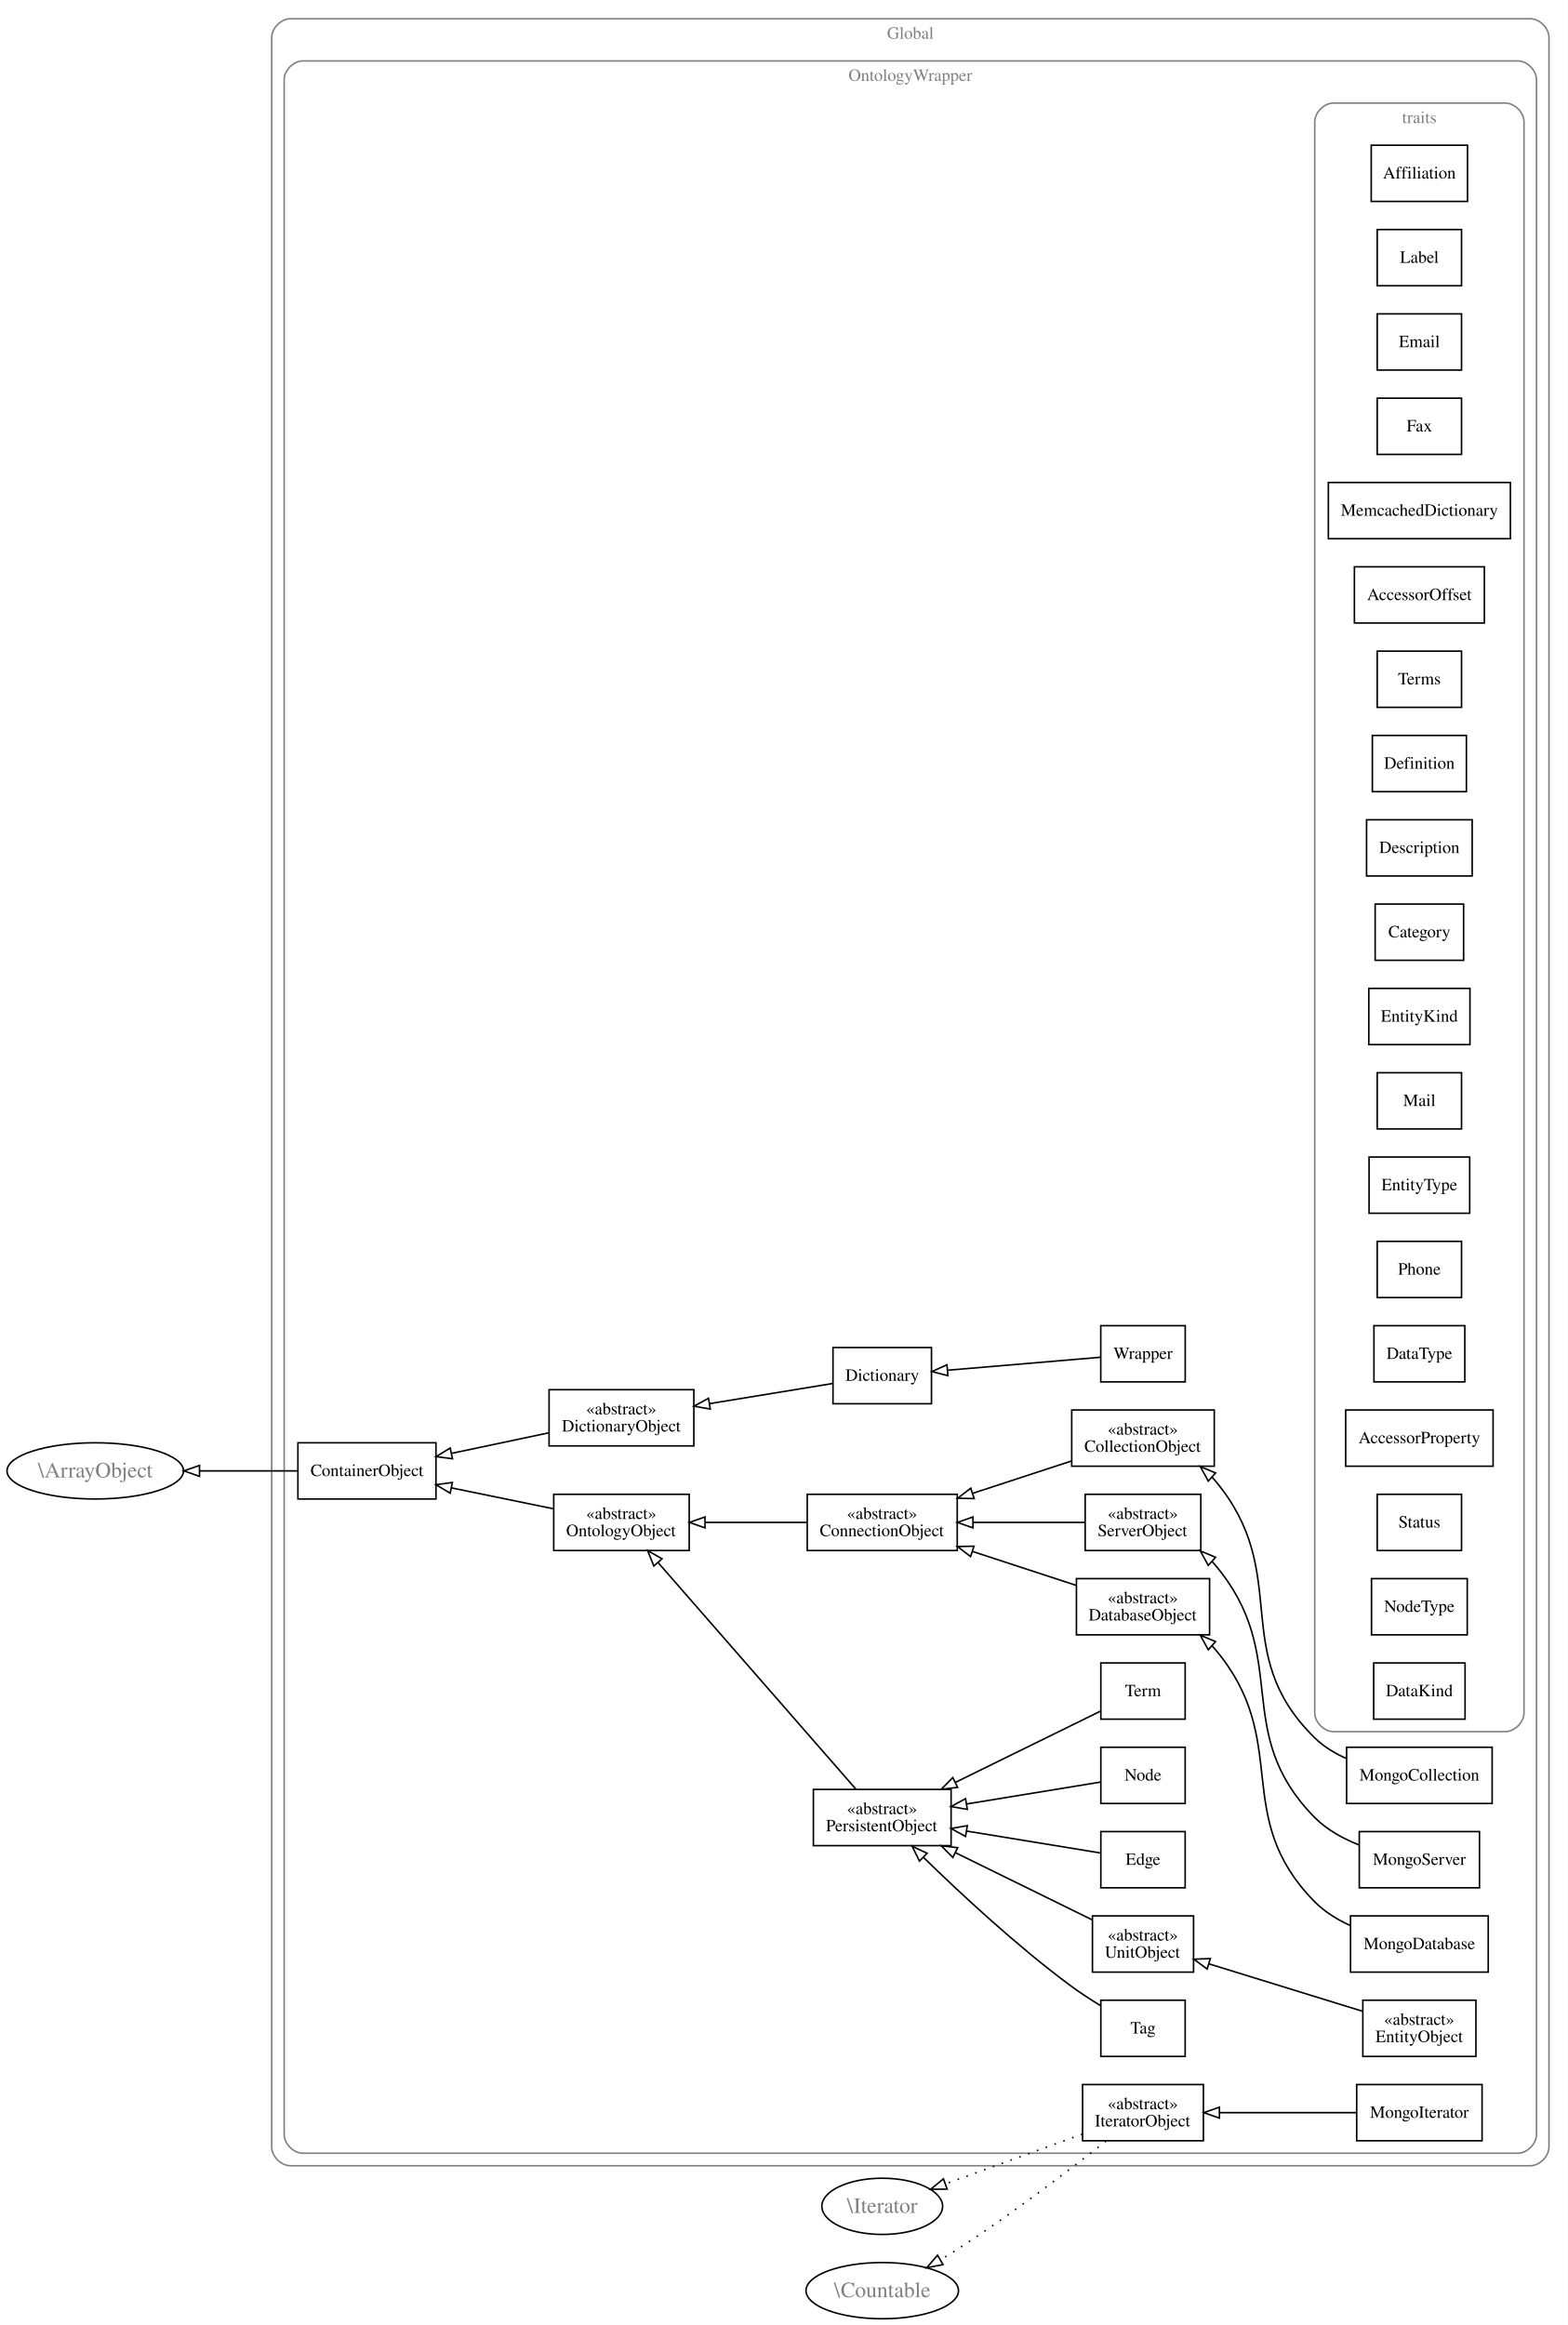
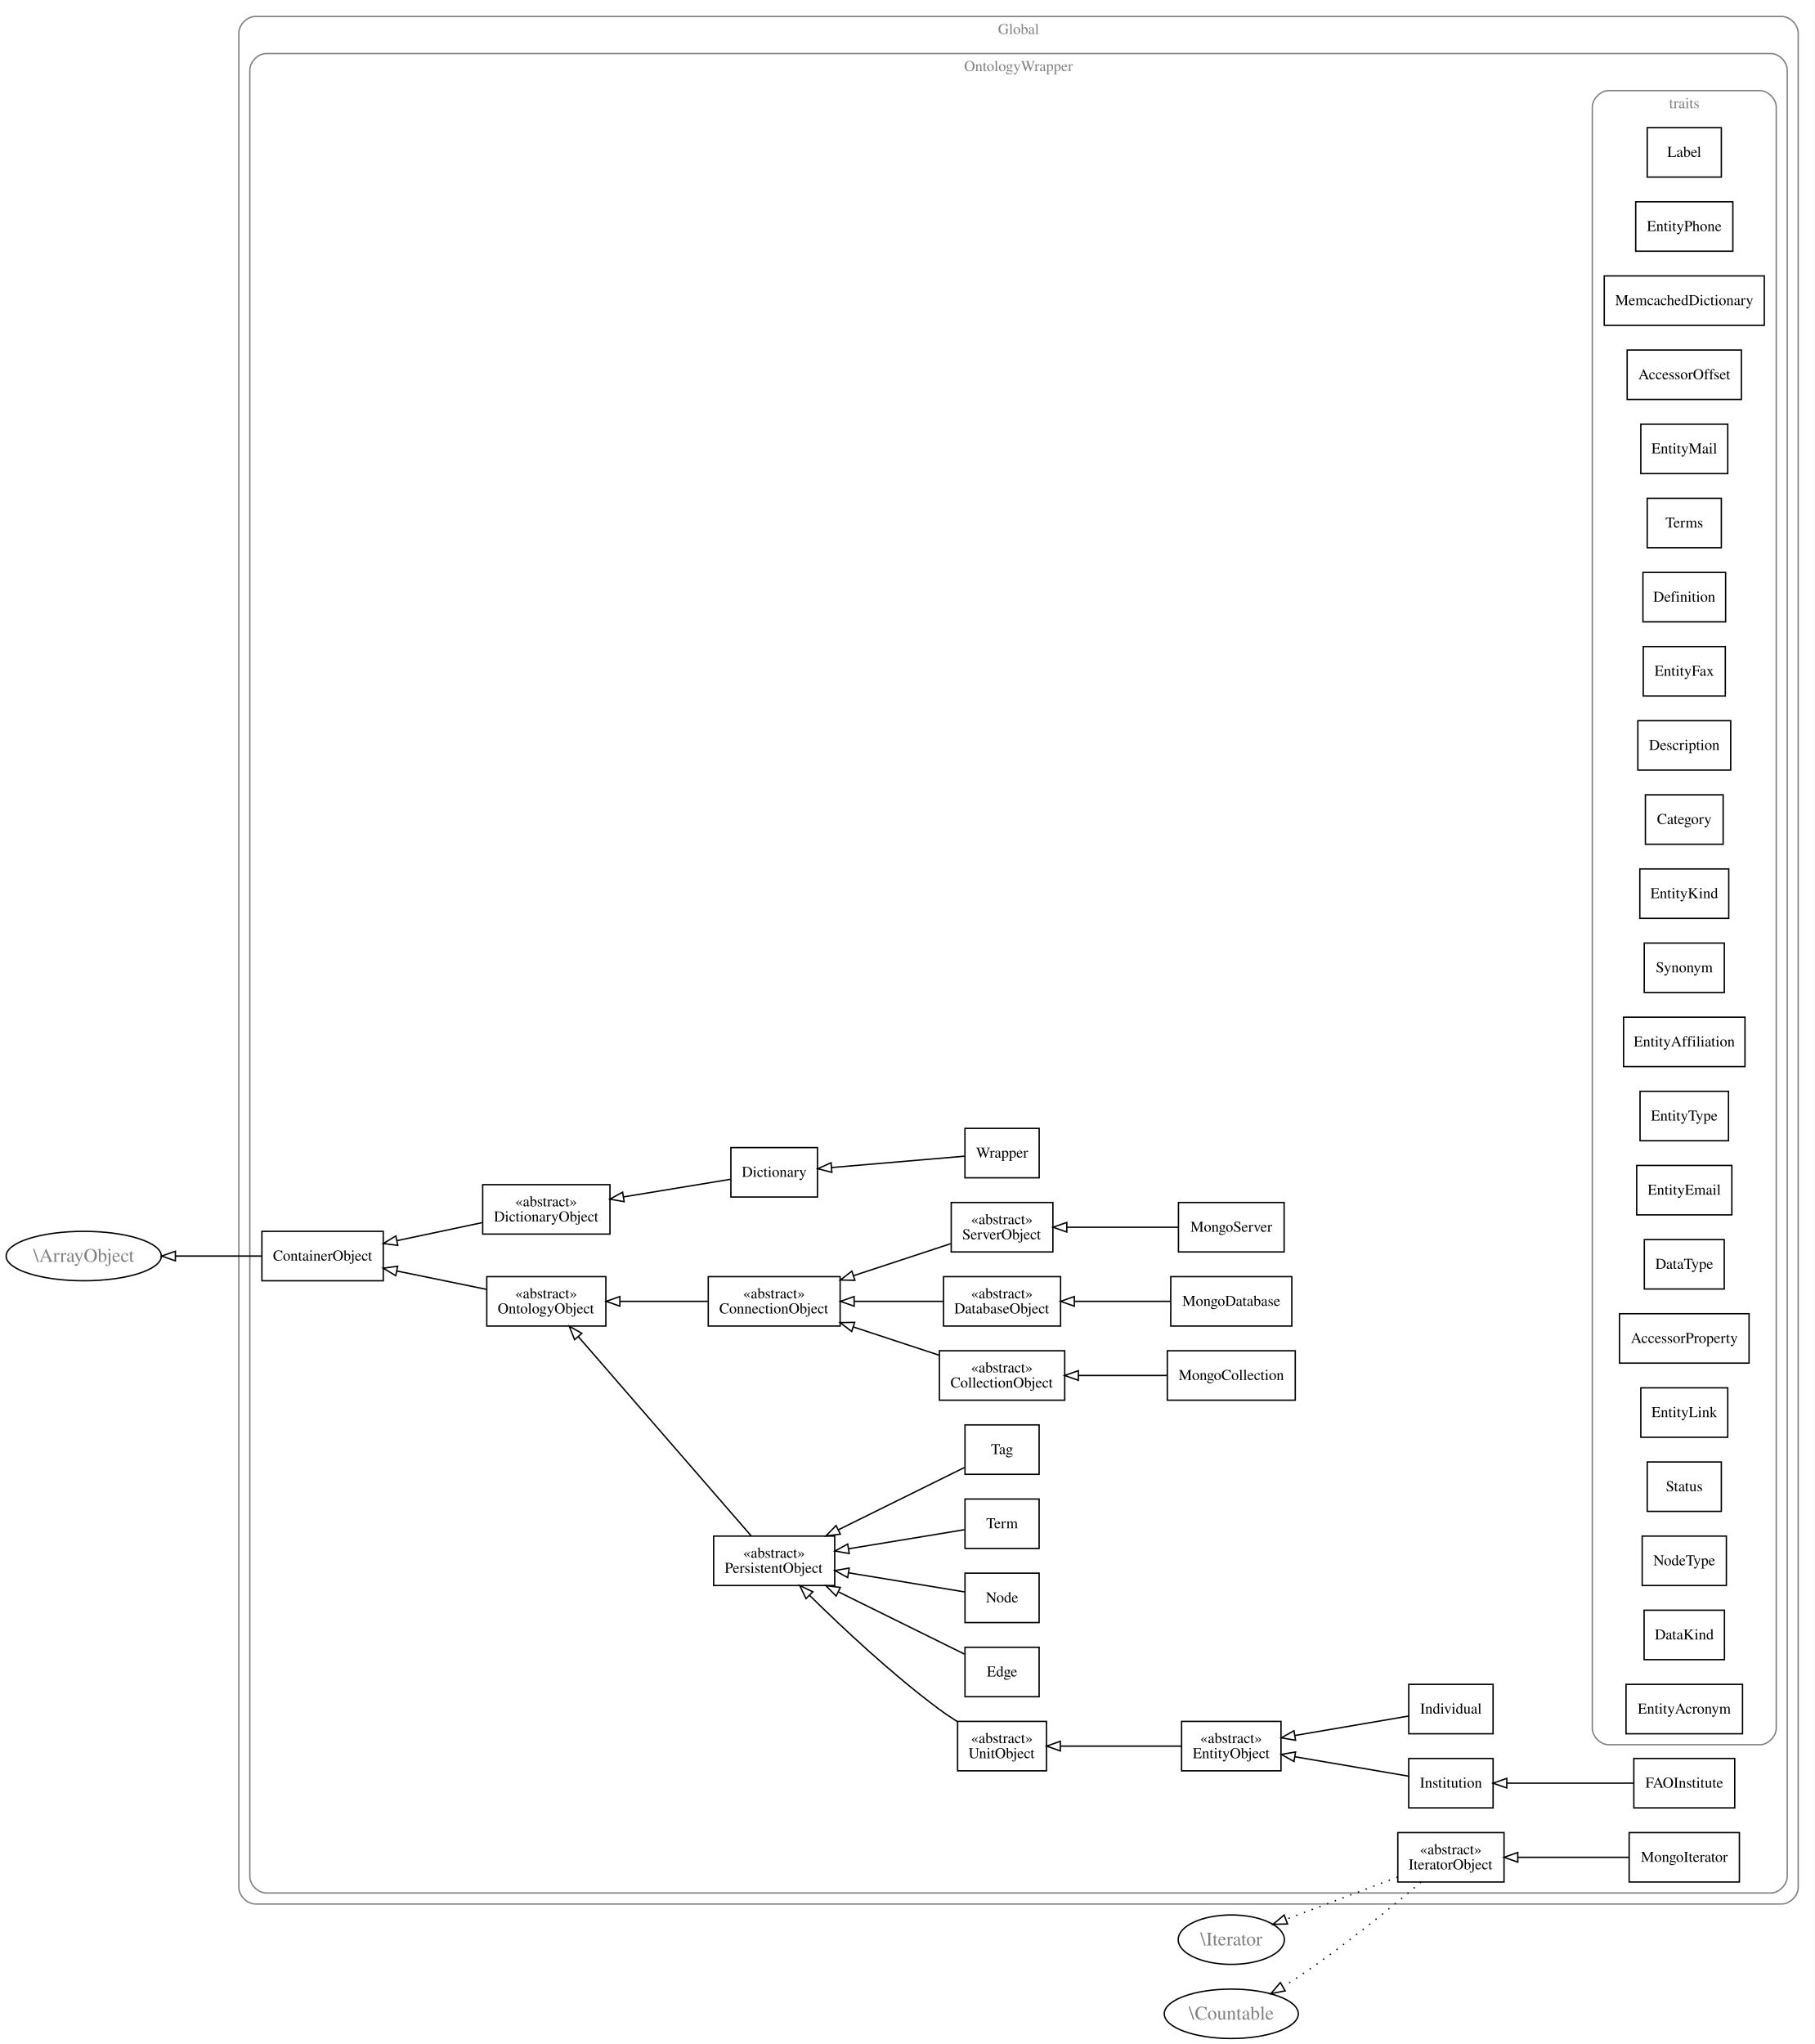
- <svg xmlns="http://www.w3.org/2000/svg" width="1004pt" height="1489pt" viewBox="0.00 0.00 1004.00 1489.00">
+ <svg xmlns="http://www.w3.org/2000/svg" width="1322pt" height="1489pt" viewBox="0.00 0.00 1322.00 1489.00">
  <g id="graph0" class="graph" transform="scale(1 1) rotate(0) translate(4 1485)">
-     <polygon fill="white" stroke="none" points="-4,4 -4,-1485 1000,-1485 1000,4 -4,4" />
+     <polygon fill="white" stroke="none" points="-4,4 -4,-1485 1318,-1485 1318,4 -4,4" />
    <g id="clust1" class="cluster">
-       <path fill="none" stroke="gray" d="M182,-98C182,-98 976,-98 976,-98 982,-98 988,-104 988,-110 988,-110 988,-1461 988,-1461 988,-1467 982,-1473 976,-1473 976,-1473 182,-1473 182,-1473 176,-1473 170,-1467 170,-1461 170,-1461 170,-110 170,-110 170,-104 176,-98 182,-98" />
-       <text text-anchor="middle" x="579" y="-1460.2" font-family="Times,serif" font-size="11.00" fill="gray">Global</text>
+       <path fill="none" stroke="gray" d="M182,-98C182,-98 1294,-98 1294,-98 1300,-98 1306,-104 1306,-110 1306,-110 1306,-1461 1306,-1461 1306,-1467 1300,-1473 1294,-1473 1294,-1473 182,-1473 182,-1473 176,-1473 170,-1467 170,-1461 170,-1461 170,-110 170,-110 170,-104 176,-98 182,-98" />
+       <text text-anchor="middle" x="738" y="-1460.2" font-family="Times,serif" font-size="11.00" fill="gray">Global</text>
    </g>
    <g id="clust2" class="cluster">
-       <path fill="none" stroke="gray" d="M190,-106C190,-106 968,-106 968,-106 974,-106 980,-112 980,-118 980,-118 980,-1434 980,-1434 980,-1440 974,-1446 968,-1446 968,-1446 190,-1446 190,-1446 184,-1446 178,-1440 178,-1434 178,-1434 178,-118 178,-118 178,-112 184,-106 190,-106" />
-       <text text-anchor="middle" x="579" y="-1433.2" font-family="Times,serif" font-size="11.00" fill="gray">OntologyWrapper</text>
+       <path fill="none" stroke="gray" d="M190,-106C190,-106 1286,-106 1286,-106 1292,-106 1298,-112 1298,-118 1298,-118 1298,-1434 1298,-1434 1298,-1440 1292,-1446 1286,-1446 1286,-1446 190,-1446 190,-1446 184,-1446 178,-1440 178,-1434 178,-1434 178,-118 178,-118 178,-112 184,-106 190,-106" />
+       <text text-anchor="middle" x="738" y="-1433.2" font-family="Times,serif" font-size="11.00" fill="gray">OntologyWrapper</text>
    </g>
    <g id="clust3" class="cluster">
-       <path fill="none" stroke="gray" d="M850,-376C850,-376 960,-376 960,-376 966,-376 972,-382 972,-388 972,-388 972,-1407 972,-1407 972,-1413 966,-1419 960,-1419 960,-1419 850,-1419 850,-1419 844,-1419 838,-1413 838,-1407 838,-1407 838,-388 838,-388 838,-382 844,-376 850,-376" />
-       <text text-anchor="middle" x="905" y="-1406.2" font-family="Times,serif" font-size="11.00" fill="gray">traits</text>
+       <path fill="none" stroke="gray" d="M1168,-214C1168,-214 1278,-214 1278,-214 1284,-214 1290,-220 1290,-226 1290,-226 1290,-1407 1290,-1407 1290,-1413 1284,-1419 1278,-1419 1278,-1419 1168,-1419 1168,-1419 1162,-1419 1156,-1413 1156,-1407 1156,-1407 1156,-226 1156,-226 1156,-220 1162,-214 1168,-214" />
+       <text text-anchor="middle" x="1223" y="-1406.2" font-family="Times,serif" font-size="11.00" fill="gray">traits</text>
    </g>
    <g id="node1" class="node">
-       <polygon fill="none" stroke="black" points="935.832,-1392 874.168,-1392 874.168,-1356 935.832,-1356 935.832,-1392" />
-       <text text-anchor="middle" x="905" y="-1370.7" font-family="Times,serif" font-size="11.00">Affiliation</text>
+       <polygon fill="none" stroke="black" points="1250,-1392 1196,-1392 1196,-1356 1250,-1356 1250,-1392" />
+       <text text-anchor="middle" x="1223" y="-1370.7" font-family="Times,serif" font-size="11.00">Label</text>
    </g>
    <g id="node2" class="node">
-       <polygon fill="none" stroke="black" points="932,-1338 878,-1338 878,-1302 932,-1302 932,-1338" />
-       <text text-anchor="middle" x="905" y="-1316.7" font-family="Times,serif" font-size="11.00">Label</text>
+       <polygon fill="none" stroke="black" points="1258.39,-1338 1187.61,-1338 1187.61,-1302 1258.39,-1302 1258.39,-1338" />
+       <text text-anchor="middle" x="1223" y="-1316.7" font-family="Times,serif" font-size="11.00">EntityPhone</text>
    </g>
    <g id="node3" class="node">
-       <polygon fill="none" stroke="black" points="932,-1284 878,-1284 878,-1248 932,-1248 932,-1284" />
-       <text text-anchor="middle" x="905" y="-1262.7" font-family="Times,serif" font-size="11.00">Email</text>
+       <polygon fill="none" stroke="black" points="1281.29,-1284 1164.71,-1284 1164.71,-1248 1281.29,-1248 1281.29,-1284" />
+       <text text-anchor="middle" x="1223" y="-1262.7" font-family="Times,serif" font-size="11.00">MemcachedDictionary</text>
    </g>
    <g id="node4" class="node">
-       <polygon fill="none" stroke="black" points="932,-1230 878,-1230 878,-1194 932,-1194 932,-1230" />
-       <text text-anchor="middle" x="905" y="-1208.7" font-family="Times,serif" font-size="11.00">Fax</text>
+       <polygon fill="none" stroke="black" points="1264.61,-1230 1181.39,-1230 1181.39,-1194 1264.61,-1194 1264.61,-1230" />
+       <text text-anchor="middle" x="1223" y="-1208.7" font-family="Times,serif" font-size="11.00">AccessorOffset</text>
    </g>
    <g id="node5" class="node">
-       <polygon fill="none" stroke="black" points="963.289,-1176 846.711,-1176 846.711,-1140 963.289,-1140 963.289,-1176" />
-       <text text-anchor="middle" x="905" y="-1154.7" font-family="Times,serif" font-size="11.00">MemcachedDictionary</text>
+       <polygon fill="none" stroke="black" points="1254.66,-1176 1191.34,-1176 1191.34,-1140 1254.66,-1140 1254.66,-1176" />
+       <text text-anchor="middle" x="1223" y="-1154.7" font-family="Times,serif" font-size="11.00">EntityMail</text>
    </g>
    <g id="node6" class="node">
-       <polygon fill="none" stroke="black" points="946.612,-1122 863.388,-1122 863.388,-1086 946.612,-1086 946.612,-1122" />
-       <text text-anchor="middle" x="905" y="-1100.7" font-family="Times,serif" font-size="11.00">AccessorOffset</text>
+       <polygon fill="none" stroke="black" points="1250,-1122 1196,-1122 1196,-1086 1250,-1086 1250,-1122" />
+       <text text-anchor="middle" x="1223" y="-1100.7" font-family="Times,serif" font-size="11.00">Terms</text>
    </g>
    <g id="node7" class="node">
-       <polygon fill="none" stroke="black" points="932,-1068 878,-1068 878,-1032 932,-1032 932,-1068" />
-       <text text-anchor="middle" x="905" y="-1046.7" font-family="Times,serif" font-size="11.00">Terms</text>
+       <polygon fill="none" stroke="black" points="1253.11,-1068 1192.89,-1068 1192.89,-1032 1253.11,-1032 1253.11,-1068" />
+       <text text-anchor="middle" x="1223" y="-1046.7" font-family="Times,serif" font-size="11.00">Definition</text>
    </g>
    <g id="node8" class="node">
-       <polygon fill="none" stroke="black" points="935.114,-1014 874.886,-1014 874.886,-978 935.114,-978 935.114,-1014" />
-       <text text-anchor="middle" x="905" y="-992.7" font-family="Times,serif" font-size="11.00">Definition</text>
+       <polygon fill="none" stroke="black" points="1252.89,-1014 1193.11,-1014 1193.11,-978 1252.89,-978 1252.89,-1014" />
+       <text text-anchor="middle" x="1223" y="-992.7" font-family="Times,serif" font-size="11.00">EntityFax</text>
    </g>
    <g id="node9" class="node">
-       <polygon fill="none" stroke="black" points="938.822,-960 871.178,-960 871.178,-924 938.822,-924 938.822,-960" />
-       <text text-anchor="middle" x="905" y="-938.7" font-family="Times,serif" font-size="11.00">Description</text>
+       <polygon fill="none" stroke="black" points="1256.82,-960 1189.18,-960 1189.18,-924 1256.82,-924 1256.82,-960" />
+       <text text-anchor="middle" x="1223" y="-938.7" font-family="Times,serif" font-size="11.00">Description</text>
    </g>
    <g id="node10" class="node">
-       <polygon fill="none" stroke="black" points="933.322,-906 876.678,-906 876.678,-870 933.322,-870 933.322,-906" />
-       <text text-anchor="middle" x="905" y="-884.7" font-family="Times,serif" font-size="11.00">Category</text>
+       <polygon fill="none" stroke="black" points="1251.32,-906 1194.68,-906 1194.68,-870 1251.32,-870 1251.32,-906" />
+       <text text-anchor="middle" x="1223" y="-884.7" font-family="Times,serif" font-size="11.00">Category</text>
    </g>
    <g id="node11" class="node">
-       <polygon fill="none" stroke="black" points="937.388,-852 872.612,-852 872.612,-816 937.388,-816 937.388,-852" />
-       <text text-anchor="middle" x="905" y="-830.7" font-family="Times,serif" font-size="11.00">EntityKind</text>
+       <polygon fill="none" stroke="black" points="1255.39,-852 1190.61,-852 1190.61,-816 1255.39,-816 1255.39,-852" />
+       <text text-anchor="middle" x="1223" y="-830.7" font-family="Times,serif" font-size="11.00">EntityKind</text>
    </g>
    <g id="node12" class="node">
-       <polygon fill="none" stroke="black" points="932,-798 878,-798 878,-762 932,-762 932,-798" />
-       <text text-anchor="middle" x="905" y="-776.7" font-family="Times,serif" font-size="11.00">Mail</text>
+       <polygon fill="none" stroke="black" points="1252.17,-798 1193.83,-798 1193.83,-762 1252.17,-762 1252.17,-798" />
+       <text text-anchor="middle" x="1223" y="-776.7" font-family="Times,serif" font-size="11.00">Synonym</text>
    </g>
    <g id="node13" class="node">
-       <polygon fill="none" stroke="black" points="937.222,-744 872.778,-744 872.778,-708 937.222,-708 937.222,-744" />
-       <text text-anchor="middle" x="905" y="-722.7" font-family="Times,serif" font-size="11.00">EntityType</text>
+       <polygon fill="none" stroke="black" points="1267.22,-744 1178.78,-744 1178.78,-708 1267.22,-708 1267.22,-744" />
+       <text text-anchor="middle" x="1223" y="-722.7" font-family="Times,serif" font-size="11.00">EntityAffiliation</text>
    </g>
    <g id="node14" class="node">
-       <polygon fill="none" stroke="black" points="932,-690 878,-690 878,-654 932,-654 932,-690" />
-       <text text-anchor="middle" x="905" y="-668.7" font-family="Times,serif" font-size="11.00">Phone</text>
+       <polygon fill="none" stroke="black" points="1255.22,-690 1190.78,-690 1190.78,-654 1255.22,-654 1255.22,-690" />
+       <text text-anchor="middle" x="1223" y="-668.7" font-family="Times,serif" font-size="11.00">EntityType</text>
    </g>
    <g id="node15" class="node">
-       <polygon fill="none" stroke="black" points="934.1,-636 875.9,-636 875.9,-600 934.1,-600 934.1,-636" />
-       <text text-anchor="middle" x="905" y="-614.7" font-family="Times,serif" font-size="11.00">DataType</text>
+       <polygon fill="none" stroke="black" points="1257.66,-636 1188.34,-636 1188.34,-600 1257.66,-600 1257.66,-636" />
+       <text text-anchor="middle" x="1223" y="-614.7" font-family="Times,serif" font-size="11.00">EntityEmail</text>
    </g>
    <g id="node16" class="node">
-       <polygon fill="none" stroke="black" points="952.198,-582 857.802,-582 857.802,-546 952.198,-546 952.198,-582" />
-       <text text-anchor="middle" x="905" y="-560.7" font-family="Times,serif" font-size="11.00">AccessorProperty</text>
+       <polygon fill="none" stroke="black" points="1252.1,-582 1193.9,-582 1193.9,-546 1252.1,-546 1252.1,-582" />
+       <text text-anchor="middle" x="1223" y="-560.7" font-family="Times,serif" font-size="11.00">DataType</text>
    </g>
    <g id="node17" class="node">
-       <polygon fill="none" stroke="black" points="932,-528 878,-528 878,-492 932,-492 932,-528" />
-       <text text-anchor="middle" x="905" y="-506.7" font-family="Times,serif" font-size="11.00">Status</text>
+       <polygon fill="none" stroke="black" points="1270.2,-528 1175.8,-528 1175.8,-492 1270.2,-492 1270.2,-528" />
+       <text text-anchor="middle" x="1223" y="-506.7" font-family="Times,serif" font-size="11.00">AccessorProperty</text>
    </g>
    <g id="node18" class="node">
-       <polygon fill="none" stroke="black" points="935.661,-474 874.339,-474 874.339,-438 935.661,-438 935.661,-474" />
-       <text text-anchor="middle" x="905" y="-452.7" font-family="Times,serif" font-size="11.00">NodeType</text>
+       <polygon fill="none" stroke="black" points="1254.66,-474 1191.34,-474 1191.34,-438 1254.66,-438 1254.66,-474" />
+       <text text-anchor="middle" x="1223" y="-452.7" font-family="Times,serif" font-size="11.00">EntityLink</text>
    </g>
    <g id="node19" class="node">
-       <polygon fill="none" stroke="black" points="934.265,-420 875.735,-420 875.735,-384 934.265,-384 934.265,-420" />
-       <text text-anchor="middle" x="905" y="-398.7" font-family="Times,serif" font-size="11.00">DataKind</text>
+       <polygon fill="none" stroke="black" points="1250,-420 1196,-420 1196,-384 1250,-384 1250,-420" />
+       <text text-anchor="middle" x="1223" y="-398.7" font-family="Times,serif" font-size="11.00">Status</text>
    </g>
    <g id="node20" class="node">
-       <polygon fill="none" stroke="black" points="766.688,-150 689.312,-150 689.312,-114 766.688,-114 766.688,-150" />
-       <text text-anchor="start" x="705.398" y="-134.2" font-family="Times,serif" font-size="11.00">«abstract»</text>
-       <text text-anchor="start" x="697.156" y="-123.2" font-family="Times,serif" font-size="11.00">IteratorObject</text>
+       <polygon fill="none" stroke="black" points="1253.66,-366 1192.34,-366 1192.34,-330 1253.66,-330 1253.66,-366" />
+       <text text-anchor="middle" x="1223" y="-344.7" font-family="Times,serif" font-size="11.00">NodeType</text>
+     </g>
+     <g id="node21" class="node">
+       <polygon fill="none" stroke="black" points="1252.27,-312 1193.73,-312 1193.73,-276 1252.27,-276 1252.27,-312" />
+       <text text-anchor="middle" x="1223" y="-290.7" font-family="Times,serif" font-size="11.00">DataKind</text>
+     </g>
+     <g id="node22" class="node">
+       <polygon fill="none" stroke="black" points="1265.43,-258 1180.57,-258 1180.57,-222 1265.43,-222 1265.43,-258" />
+       <text text-anchor="middle" x="1223" y="-236.7" font-family="Times,serif" font-size="11.00">EntityAcronym</text>
+     </g>
+     <g id="node23" class="node">
+       <polygon fill="none" stroke="black" points="1091.69,-150 1014.31,-150 1014.31,-114 1091.69,-114 1091.69,-150" />
+       <text text-anchor="start" x="1030.4" y="-134.2" font-family="Times,serif" font-size="11.00">«abstract»</text>
+       <text text-anchor="start" x="1022.16" y="-123.2" font-family="Times,serif" font-size="11.00">IteratorObject</text>
+     </g>
+     <g id="node47" class="node">
+       <ellipse fill="none" stroke="black" cx="893" cy="-72" rx="38.669" ry="18" />
+       <text text-anchor="middle" x="893" y="-67.8" font-family="Times,serif" font-size="14.00" fill="gray">\Iterator</text>
+     </g>
+     <g id="edge1" class="edge">
+       <path fill="none" stroke="black" stroke-dasharray="1,5" d="M1014.16,-117.629C989.573,-108.294 957.616,-96.158 932.838,-86.749" />
+       <polygon fill="none" stroke="black" points="933.976,-83.437 923.385,-83.159 931.491,-89.981 933.976,-83.437" />
+     </g>
+     <g id="node48" class="node">
+       <ellipse fill="none" stroke="black" cx="893" cy="-18" rx="48.827" ry="18" />
+       <text text-anchor="middle" x="893" y="-13.8" font-family="Times,serif" font-size="14.00" fill="gray">\Countable</text>
+     </g>
+     <g id="edge2" class="edge">
+       <path fill="none" stroke="black" stroke-dasharray="1,5" d="M1031.25,-113.97C1009.67,-95.616 974.556,-66.835 942,-45 938.427,-42.603 934.626,-40.215 930.79,-37.906" />
+       <polygon fill="none" stroke="black" points="932.261,-34.712 921.86,-32.697 928.733,-40.759 932.261,-34.712" />
+     </g>
+     <g id="node24" class="node">
+       <polygon fill="none" stroke="black" points="768.632,-555 683.368,-555 683.368,-519 768.632,-519 768.632,-555" />
+       <text text-anchor="start" x="703.398" y="-539.2" font-family="Times,serif" font-size="11.00">«abstract»</text>
+       <text text-anchor="start" x="691.185" y="-528.2" font-family="Times,serif" font-size="11.00">DatabaseObject</text>
+     </g>
+     <g id="node33" class="node">
+       <polygon fill="none" stroke="black" points="608.035,-555 511.965,-555 511.965,-519 608.035,-519 608.035,-555" />
+       <text text-anchor="start" x="537.398" y="-539.2" font-family="Times,serif" font-size="11.00">«abstract»</text>
+       <text text-anchor="start" x="519.983" y="-528.2" font-family="Times,serif" font-size="11.00">ConnectionObject</text>
+     </g>
+     <g id="edge3" class="edge">
+       <path fill="none" stroke="black" d="M683.192,-537C663.537,-537 639.789,-537 618.476,-537" />
+       <polygon fill="none" stroke="black" points="618.237,-533.5 608.237,-537 618.237,-540.5 618.237,-533.5" />
+     </g>
+     <g id="node25" class="node">
+       <polygon fill="none" stroke="black" points="931.491,-609 854.509,-609 854.509,-573 931.491,-573 931.491,-609" />
+       <text text-anchor="middle" x="893" y="-587.7" font-family="Times,serif" font-size="11.00">MongoServer</text>
    </g>
    <g id="node41" class="node">
-       <ellipse fill="none" stroke="black" cx="561" cy="-72" rx="38.669" ry="18" />
-       <text text-anchor="middle" x="561" y="-67.8" font-family="Times,serif" font-size="14.00" fill="gray">\Iterator</text>
-     </g>
-     <g id="edge1" class="edge">
-       <path fill="none" stroke="black" stroke-dasharray="1,5" d="M689.146,-118.235C662.992,-108.724 628.273,-96.099 601.724,-86.445" />
-       <polygon fill="none" stroke="black" points="602.577,-83.031 591.983,-82.903 600.185,-89.61 602.577,-83.031" />
+       <polygon fill="none" stroke="black" points="763.029,-609 688.971,-609 688.971,-573 763.029,-573 763.029,-609" />
+       <text text-anchor="start" x="703.398" y="-593.2" font-family="Times,serif" font-size="11.00">«abstract»</text>
+       <text text-anchor="start" x="696.985" y="-582.2" font-family="Times,serif" font-size="11.00">ServerObject</text>
+     </g>
+     <g id="edge4" class="edge">
+       <path fill="none" stroke="black" d="M854.559,-591C830.491,-591 799.044,-591 773.395,-591" />
+       <polygon fill="none" stroke="black" points="773.159,-587.5 763.159,-591 773.159,-594.5 773.159,-587.5" />
+     </g>
+     <g id="node26" class="node">
+       <polygon fill="none" stroke="black" points="929.209,-231 856.791,-231 856.791,-195 929.209,-195 929.209,-231" />
+       <text text-anchor="start" x="870.398" y="-215.2" font-family="Times,serif" font-size="11.00">«abstract»</text>
+       <text text-anchor="start" x="864.896" y="-204.2" font-family="Times,serif" font-size="11.00">EntityObject</text>
+     </g>
+     <g id="node40" class="node">
+       <polygon fill="none" stroke="black" points="758.377,-231 693.623,-231 693.623,-195 758.377,-195 758.377,-231" />
+       <text text-anchor="start" x="703.398" y="-215.2" font-family="Times,serif" font-size="11.00">«abstract»</text>
+       <text text-anchor="start" x="701.562" y="-204.2" font-family="Times,serif" font-size="11.00">UnitObject</text>
+     </g>
+     <g id="edge5" class="edge">
+       <path fill="none" stroke="black" d="M856.603,-213C830.856,-213 795.903,-213 768.784,-213" />
+       <polygon fill="none" stroke="black" points="768.439,-209.5 758.439,-213 768.439,-216.5 768.439,-209.5" />
+     </g>
+     <g id="node27" class="node">
+       <polygon fill="none" stroke="black" points="753.038,-663 698.962,-663 698.962,-627 753.038,-627 753.038,-663" />
+       <text text-anchor="middle" x="726" y="-641.7" font-family="Times,serif" font-size="11.00">Wrapper</text>
+     </g>
+     <g id="node29" class="node">
+       <polygon fill="none" stroke="black" points="591.54,-649 528.46,-649 528.46,-613 591.54,-613 591.54,-649" />
+       <text text-anchor="middle" x="560" y="-627.7" font-family="Times,serif" font-size="11.00">Dictionary</text>
+     </g>
+     <g id="edge6" class="edge">
+       <path fill="none" stroke="black" d="M698.651,-642.751C672.57,-640.524 632.269,-637.084 602.002,-634.5" />
+       <polygon fill="none" stroke="black" points="602.015,-630.989 591.754,-633.625 601.42,-637.963 602.015,-630.989" />
+     </g>
+     <g id="node28" class="node">
+       <polygon fill="none" stroke="black" points="753,-447 699,-447 699,-411 753,-411 753,-447" />
+       <text text-anchor="middle" x="726" y="-425.7" font-family="Times,serif" font-size="11.00">Tag</text>
+     </g>
+     <g id="node35" class="node">
+       <polygon fill="none" stroke="black" points="604.096,-366 515.904,-366 515.904,-330 604.096,-330 604.096,-366" />
+       <text text-anchor="start" x="537.398" y="-350.2" font-family="Times,serif" font-size="11.00">«abstract»</text>
+       <text text-anchor="start" x="523.952" y="-339.2" font-family="Times,serif" font-size="11.00">PersistentObject</text>
+     </g>
+     <g id="edge7" class="edge">
+       <path fill="none" stroke="black" d="M698.651,-415.986C673.976,-403.799 636.574,-385.326 606.981,-370.71" />
+       <polygon fill="none" stroke="black" points="608.19,-367.404 597.674,-366.113 605.09,-373.68 608.19,-367.404" />
+     </g>
+     <g id="node38" class="node">
+       <polygon fill="none" stroke="black" points="440.362,-622 347.638,-622 347.638,-586 440.362,-586 440.362,-622" />
+       <text text-anchor="start" x="371.398" y="-606.2" font-family="Times,serif" font-size="11.00">«abstract»</text>
+       <text text-anchor="start" x="355.82" y="-595.2" font-family="Times,serif" font-size="11.00">DictionaryObject</text>
+     </g>
+     <g id="edge8" class="edge">
+       <path fill="none" stroke="black" d="M528.153,-625.922C506.282,-622.321 476.328,-617.389 450.368,-613.116" />
+       <polygon fill="none" stroke="black" points="450.706,-609.624 440.27,-611.453 449.569,-616.531 450.706,-609.624" />
+     </g>
+     <g id="node30" class="node">
+       <polygon fill="none" stroke="black" points="753,-393 699,-393 699,-357 753,-357 753,-393" />
+       <text text-anchor="middle" x="726" y="-371.7" font-family="Times,serif" font-size="11.00">Term</text>
+     </g>
+     <g id="edge9" class="edge">
+       <path fill="none" stroke="black" d="M698.651,-370.662C675.99,-366.931 642.594,-361.433 614.372,-356.787" />
+       <polygon fill="none" stroke="black" points="614.674,-353.29 604.238,-355.118 613.537,-360.197 614.674,-353.29" />
+     </g>
+     <g id="node31" class="node">
+       <polygon fill="none" stroke="black" points="275.198,-588 186.802,-588 186.802,-552 275.198,-552 275.198,-588" />
+       <text text-anchor="middle" x="231" y="-566.7" font-family="Times,serif" font-size="11.00">ContainerObject</text>
+     </g>
+     <g id="node49" class="node">
+       <ellipse fill="none" stroke="black" cx="57" cy="-570" rx="56.52" ry="18" />
+       <text text-anchor="middle" x="57" y="-565.8" font-family="Times,serif" font-size="14.00" fill="gray">\ArrayObject</text>
+     </g>
+     <g id="edge10" class="edge">
+       <path fill="none" stroke="black" d="M186.597,-570C167.611,-570 144.919,-570 123.919,-570" />
+       <polygon fill="none" stroke="black" points="123.769,-566.5 113.769,-570 123.769,-573.5 123.769,-566.5" />
+     </g>
+     <g id="node32" class="node">
+       <polygon fill="none" stroke="black" points="937.091,-555 848.909,-555 848.909,-519 937.091,-519 937.091,-555" />
+       <text text-anchor="middle" x="893" y="-533.7" font-family="Times,serif" font-size="11.00">MongoDatabase</text>
+     </g>
+     <g id="edge11" class="edge">
+       <path fill="none" stroke="black" d="M848.648,-537C827.203,-537 801.163,-537 778.687,-537" />
+       <polygon fill="none" stroke="black" points="778.64,-533.5 768.64,-537 778.64,-540.5 778.64,-533.5" />
+     </g>
+     <g id="node45" class="node">
+       <polygon fill="none" stroke="black" points="437.377,-555 350.623,-555 350.623,-519 437.377,-519 437.377,-555" />
+       <text text-anchor="start" x="371.398" y="-539.2" font-family="Times,serif" font-size="11.00">«abstract»</text>
+       <text text-anchor="start" x="358.562" y="-528.2" font-family="Times,serif" font-size="11.00">OntologyObject</text>
+     </g>
+     <g id="edge12" class="edge">
+       <path fill="none" stroke="black" d="M511.564,-537C491.575,-537 468.232,-537 447.707,-537" />
+       <polygon fill="none" stroke="black" points="447.576,-533.5 437.576,-537 447.576,-540.5 447.576,-533.5" />
+     </g>
+     <g id="node34" class="node">
+       <polygon fill="none" stroke="black" points="1083.71,-258 1022.29,-258 1022.29,-222 1083.71,-222 1083.71,-258" />
+       <text text-anchor="middle" x="1053" y="-236.7" font-family="Times,serif" font-size="11.00">Individual</text>
+     </g>
+     <g id="edge13" class="edge">
+       <path fill="none" stroke="black" d="M1022.28,-234.922C998.898,-230.926 965.924,-225.291 939.262,-220.735" />
+       <polygon fill="none" stroke="black" points="939.833,-217.282 929.386,-219.047 938.654,-224.181 939.833,-217.282" />
+     </g>
+     <g id="edge14" class="edge">
+       <path fill="none" stroke="black" d="M543.275,-366.122C514.01,-399.849 451.104,-472.343 417.403,-511.182" />
+       <polygon fill="none" stroke="black" points="414.588,-509.086 410.677,-518.933 419.875,-513.674 414.588,-509.086" />
+     </g>
+     <g id="node36" class="node">
+       <polygon fill="none" stroke="black" points="1263.15,-150 1182.85,-150 1182.85,-114 1263.15,-114 1263.15,-150" />
+       <text text-anchor="middle" x="1223" y="-128.7" font-family="Times,serif" font-size="11.00">MongoIterator</text>
+     </g>
+     <g id="edge15" class="edge">
+       <path fill="none" stroke="black" d="M1182.61,-132C1158.49,-132 1127.45,-132 1101.91,-132" />
+       <polygon fill="none" stroke="black" points="1101.7,-128.5 1091.7,-132 1101.7,-135.5 1101.7,-128.5" />
+     </g>
+     <g id="node37" class="node">
+       <polygon fill="none" stroke="black" points="1083.73,-204 1022.27,-204 1022.27,-168 1083.73,-168 1083.73,-204" />
+       <text text-anchor="middle" x="1053" y="-182.7" font-family="Times,serif" font-size="11.00">Institution</text>
+     </g>
+     <g id="edge16" class="edge">
+       <path fill="none" stroke="black" d="M1022.28,-191.078C998.898,-195.074 965.924,-200.709 939.262,-205.265" />
+       <polygon fill="none" stroke="black" points="938.654,-201.819 929.386,-206.953 939.833,-208.718 938.654,-201.819" />
+     </g>
+     <g id="edge17" class="edge">
+       <path fill="none" stroke="black" d="M347.724,-594.439C328.31,-590.339 305.492,-585.52 285.271,-581.25" />
+       <polygon fill="none" stroke="black" points="285.781,-577.78 275.274,-579.139 284.335,-584.629 285.781,-577.78" />
+     </g>
+     <g id="node39" class="node">
+       <polygon fill="none" stroke="black" points="753,-339 699,-339 699,-303 753,-303 753,-339" />
+       <text text-anchor="middle" x="726" y="-317.7" font-family="Times,serif" font-size="11.00">Node</text>
+     </g>
+     <g id="edge18" class="edge">
+       <path fill="none" stroke="black" d="M698.651,-325.338C675.99,-329.069 642.594,-334.567 614.372,-339.213" />
+       <polygon fill="none" stroke="black" points="613.537,-335.803 604.238,-340.882 614.674,-342.71 613.537,-335.803" />
+     </g>
+     <g id="edge19" class="edge">
+       <path fill="none" stroke="black" d="M693.497,-230.817C688.873,-233.741 684.243,-236.85 680,-240 645.385,-265.702 609.199,-299.728 585.951,-322.663" />
+       <polygon fill="none" stroke="black" points="583.208,-320.455 578.584,-329.987 588.144,-325.419 583.208,-320.455" />
+     </g>
+     <g id="edge20" class="edge">
+       <path fill="none" stroke="black" d="M688.603,-579.016C667.785,-572.161 641.218,-563.413 617.72,-555.676" />
+       <polygon fill="none" stroke="black" points="618.798,-552.346 608.205,-552.543 616.609,-558.995 618.798,-552.346" />
    </g>
    <g id="node42" class="node">
-       <ellipse fill="none" stroke="black" cx="561" cy="-18" rx="48.827" ry="18" />
-       <text text-anchor="middle" x="561" y="-13.8" font-family="Times,serif" font-size="14.00" fill="gray">\Countable</text>
-     </g>
-     <g id="edge2" class="edge">
-       <path fill="none" stroke="black" stroke-dasharray="1,5" d="M704.311,-113.777C681.179,-95.526 643.968,-67.056 610,-45 606.245,-42.562 602.257,-40.112 598.248,-37.737" />
-       <polygon fill="none" stroke="black" points="599.928,-34.665 589.519,-32.689 596.423,-40.725 599.928,-34.665" />
-     </g>
-     <g id="node21" class="node">
-       <polygon fill="none" stroke="black" points="770.632,-474 685.368,-474 685.368,-438 770.632,-438 770.632,-474" />
-       <text text-anchor="start" x="705.398" y="-458.2" font-family="Times,serif" font-size="11.00">«abstract»</text>
-       <text text-anchor="start" x="693.185" y="-447.2" font-family="Times,serif" font-size="11.00">DatabaseObject</text>
-     </g>
-     <g id="node30" class="node">
-       <polygon fill="none" stroke="black" points="609.035,-528 512.965,-528 512.965,-492 609.035,-492 609.035,-528" />
-       <text text-anchor="start" x="538.398" y="-512.2" font-family="Times,serif" font-size="11.00">«abstract»</text>
-       <text text-anchor="start" x="520.983" y="-501.2" font-family="Times,serif" font-size="11.00">ConnectionObject</text>
-     </g>
-     <g id="edge3" class="edge">
-       <path fill="none" stroke="black" d="M685.364,-469.626C665.155,-476.24 640.57,-484.286 618.682,-491.449" />
-       <polygon fill="none" stroke="black" points="617.58,-488.127 609.165,-494.564 619.758,-494.78 617.58,-488.127" />
-     </g>
-     <g id="node22" class="node">
-       <polygon fill="none" stroke="black" points="943.491,-312 866.509,-312 866.509,-276 943.491,-276 943.491,-312" />
-       <text text-anchor="middle" x="905" y="-290.7" font-family="Times,serif" font-size="11.00">MongoServer</text>
-     </g>
-     <g id="node36" class="node">
-       <polygon fill="none" stroke="black" points="765.029,-528 690.971,-528 690.971,-492 765.029,-492 765.029,-528" />
-       <text text-anchor="start" x="705.398" y="-512.2" font-family="Times,serif" font-size="11.00">«abstract»</text>
-       <text text-anchor="start" x="698.985" y="-501.2" font-family="Times,serif" font-size="11.00">ServerObject</text>
-     </g>
-     <g id="edge4" class="edge">
-       <path fill="none" stroke="black" d="M866.614,-303.337C856.313,-307.384 845.831,-313.074 838,-321 783.591,-376.07 824.068,-423.955 774,-483 773.407,-483.699 772.791,-484.385 772.155,-485.058" />
-       <polygon fill="none" stroke="black" points="769.797,-482.471 764.692,-491.755 774.472,-487.681 769.797,-482.471" />
-     </g>
-     <g id="node23" class="node">
-       <polygon fill="none" stroke="black" points="941.209,-204 868.791,-204 868.791,-168 941.209,-168 941.209,-204" />
-       <text text-anchor="start" x="882.398" y="-188.2" font-family="Times,serif" font-size="11.00">«abstract»</text>
-       <text text-anchor="start" x="876.896" y="-177.2" font-family="Times,serif" font-size="11.00">EntityObject</text>
-     </g>
-     <g id="node35" class="node">
-       <polygon fill="none" stroke="black" points="760.377,-258 695.623,-258 695.623,-222 760.377,-222 760.377,-258" />
-       <text text-anchor="start" x="705.398" y="-242.2" font-family="Times,serif" font-size="11.00">«abstract»</text>
-       <text text-anchor="start" x="703.562" y="-231.2" font-family="Times,serif" font-size="11.00">UnitObject</text>
-     </g>
-     <g id="edge5" class="edge">
-       <path fill="none" stroke="black" d="M868.586,-196.928C840.142,-205.705 800.151,-218.045 770.261,-227.268" />
-       <polygon fill="none" stroke="black" points="769.066,-223.974 760.542,-230.267 771.13,-230.663 769.066,-223.974" />
-     </g>
-     <g id="node24" class="node">
-       <polygon fill="none" stroke="black" points="755.038,-636 700.962,-636 700.962,-600 755.038,-600 755.038,-636" />
-       <text text-anchor="middle" x="728" y="-614.7" font-family="Times,serif" font-size="11.00">Wrapper</text>
-     </g>
-     <g id="node26" class="node">
-       <polygon fill="none" stroke="black" points="592.54,-622 529.46,-622 529.46,-586 592.54,-586 592.54,-622" />
-       <text text-anchor="middle" x="561" y="-600.7" font-family="Times,serif" font-size="11.00">Dictionary</text>
-     </g>
-     <g id="edge6" class="edge">
-       <path fill="none" stroke="black" d="M700.855,-615.782C674.6,-613.554 633.758,-610.089 603.153,-607.492" />
-       <polygon fill="none" stroke="black" points="603.056,-603.971 592.796,-606.613 602.464,-610.946 603.056,-603.971" />
-     </g>
-     <g id="node25" class="node">
-       <polygon fill="none" stroke="black" points="755,-204 701,-204 701,-168 755,-168 755,-204" />
-       <text text-anchor="middle" x="728" y="-182.7" font-family="Times,serif" font-size="11.00">Tag</text>
-     </g>
-     <g id="node31" class="node">
-       <polygon fill="none" stroke="black" points="605.096,-339 516.904,-339 516.904,-303 605.096,-303 605.096,-339" />
-       <text text-anchor="start" x="538.398" y="-323.2" font-family="Times,serif" font-size="11.00">«abstract»</text>
-       <text text-anchor="start" x="524.952" y="-312.2" font-family="Times,serif" font-size="11.00">PersistentObject</text>
-     </g>
-     <g id="edge7" class="edge">
-       <path fill="none" stroke="black" d="M700.748,-200.594C694.453,-204.405 687.861,-208.667 682,-213 647.224,-238.71 610.774,-272.663 587.303,-295.582" />
-       <polygon fill="none" stroke="black" points="584.831,-293.103 580.157,-302.611 589.74,-298.094 584.831,-293.103" />
-     </g>
-     <g id="node33" class="node">
-       <polygon fill="none" stroke="black" points="440.362,-595 347.638,-595 347.638,-559 440.362,-559 440.362,-595" />
-       <text text-anchor="start" x="371.398" y="-579.2" font-family="Times,serif" font-size="11.00">«abstract»</text>
-       <text text-anchor="start" x="355.82" y="-568.2" font-family="Times,serif" font-size="11.00">DictionaryObject</text>
-     </g>
-     <g id="edge8" class="edge">
-       <path fill="none" stroke="black" d="M529.351,-598.985C507.204,-595.361 476.673,-590.365 450.311,-586.051" />
-       <polygon fill="none" stroke="black" points="450.872,-582.596 440.438,-584.435 449.742,-589.504 450.872,-582.596" />
-     </g>
-     <g id="node27" class="node">
-       <polygon fill="none" stroke="black" points="755,-420 701,-420 701,-384 755,-384 755,-420" />
-       <text text-anchor="middle" x="728" y="-398.7" font-family="Times,serif" font-size="11.00">Term</text>
-     </g>
-     <g id="edge9" class="edge">
-       <path fill="none" stroke="black" d="M700.855,-389.165C675.903,-376.916 637.776,-358.199 607.782,-343.475" />
-       <polygon fill="none" stroke="black" points="609.278,-340.31 598.759,-339.045 606.193,-346.594 609.278,-340.31" />
-     </g>
-     <g id="node28" class="node">
-       <polygon fill="none" stroke="black" points="275.198,-561 186.802,-561 186.802,-525 275.198,-525 275.198,-561" />
-       <text text-anchor="middle" x="231" y="-539.7" font-family="Times,serif" font-size="11.00">ContainerObject</text>
+       <polygon fill="none" stroke="black" points="771.647,-501 680.353,-501 680.353,-465 771.647,-465 771.647,-501" />
+       <text text-anchor="start" x="703.398" y="-485.2" font-family="Times,serif" font-size="11.00">«abstract»</text>
+       <text text-anchor="start" x="688.427" y="-474.2" font-family="Times,serif" font-size="11.00">CollectionObject</text>
+     </g>
+     <g id="edge21" class="edge">
+       <path fill="none" stroke="black" d="M680.186,-497.756C660.864,-504.118 638.048,-511.631 617.577,-518.371" />
+       <polygon fill="none" stroke="black" points="616.454,-515.056 608.051,-521.508 618.644,-521.705 616.454,-515.056" />
    </g>
    <g id="node43" class="node">
-       <ellipse fill="none" stroke="black" cx="57" cy="-543" rx="56.52" ry="18" />
-       <text text-anchor="middle" x="57" y="-538.8" font-family="Times,serif" font-size="14.00" fill="gray">\ArrayObject</text>
-     </g>
-     <g id="edge10" class="edge">
-       <path fill="none" stroke="black" d="M186.597,-543C167.611,-543 144.919,-543 123.919,-543" />
-       <polygon fill="none" stroke="black" points="123.769,-539.5 113.769,-543 123.769,-546.5 123.769,-539.5" />
-     </g>
-     <g id="node29" class="node">
-       <polygon fill="none" stroke="black" points="949.091,-258 860.909,-258 860.909,-222 949.091,-222 949.091,-258" />
-       <text text-anchor="middle" x="905" y="-236.7" font-family="Times,serif" font-size="11.00">MongoDatabase</text>
-     </g>
-     <g id="edge11" class="edge">
-       <path fill="none" stroke="black" d="M860.777,-251.81C852.448,-255.613 844.352,-260.571 838,-267 783.591,-322.07 824.068,-369.955 774,-429 773.407,-429.699 772.791,-430.385 772.155,-431.058" />
-       <polygon fill="none" stroke="black" points="769.797,-428.471 764.692,-437.755 774.472,-433.681 769.797,-428.471" />
-     </g>
-     <g id="node40" class="node">
-       <polygon fill="none" stroke="black" points="437.377,-528 350.623,-528 350.623,-492 437.377,-492 437.377,-528" />
-       <text text-anchor="start" x="371.398" y="-512.2" font-family="Times,serif" font-size="11.00">«abstract»</text>
-       <text text-anchor="start" x="358.562" y="-501.2" font-family="Times,serif" font-size="11.00">OntologyObject</text>
-     </g>
-     <g id="edge12" class="edge">
-       <path fill="none" stroke="black" d="M512.718,-510C492.34,-510 468.434,-510 447.507,-510" />
-       <polygon fill="none" stroke="black" points="447.503,-506.5 437.502,-510 447.502,-513.5 447.503,-506.5" />
-     </g>
-     <g id="edge13" class="edge">
-       <path fill="none" stroke="black" d="M544.179,-339.122C514.735,-372.849 451.447,-445.343 417.54,-484.182" />
-       <polygon fill="none" stroke="black" points="414.713,-482.098 410.773,-491.933 419.986,-486.701 414.713,-482.098" />
-     </g>
-     <g id="node32" class="node">
-       <polygon fill="none" stroke="black" points="945.147,-150 864.853,-150 864.853,-114 945.147,-114 945.147,-150" />
-       <text text-anchor="middle" x="905" y="-128.7" font-family="Times,serif" font-size="11.00">MongoIterator</text>
-     </g>
-     <g id="edge14" class="edge">
-       <path fill="none" stroke="black" d="M864.727,-132C838.813,-132 804.692,-132 777.145,-132" />
-       <polygon fill="none" stroke="black" points="776.94,-128.5 766.94,-132 776.94,-135.5 776.94,-128.5" />
-     </g>
-     <g id="edge15" class="edge">
-       <path fill="none" stroke="black" d="M347.724,-567.439C328.31,-563.339 305.492,-558.52 285.271,-554.25" />
-       <polygon fill="none" stroke="black" points="285.781,-550.78 275.274,-552.139 284.335,-557.629 285.781,-550.78" />
-     </g>
-     <g id="node34" class="node">
-       <polygon fill="none" stroke="black" points="755,-366 701,-366 701,-330 755,-330 755,-366" />
-       <text text-anchor="middle" x="728" y="-344.7" font-family="Times,serif" font-size="11.00">Node</text>
-     </g>
-     <g id="edge16" class="edge">
-       <path fill="none" stroke="black" d="M700.855,-343.722C677.851,-339.957 643.65,-334.361 614.947,-329.664" />
-       <polygon fill="none" stroke="black" points="615.485,-326.206 605.051,-328.045 614.355,-333.114 615.485,-326.206" />
-     </g>
-     <g id="edge17" class="edge">
-       <path fill="none" stroke="black" d="M695.576,-255.426C670.795,-267.592 635.876,-284.734 607.955,-298.44" />
-       <polygon fill="none" stroke="black" points="606.214,-295.396 598.78,-302.944 609.299,-301.68 606.214,-295.396" />
-     </g>
-     <g id="edge18" class="edge">
-       <path fill="none" stroke="black" d="M690.79,-510C669.883,-510 643.112,-510 619.4,-510" />
-       <polygon fill="none" stroke="black" points="619.102,-506.5 609.102,-510 619.102,-513.5 619.102,-506.5" />
-     </g>
-     <g id="node37" class="node">
-       <polygon fill="none" stroke="black" points="773.647,-582 682.353,-582 682.353,-546 773.647,-546 773.647,-582" />
-       <text text-anchor="start" x="705.398" y="-566.2" font-family="Times,serif" font-size="11.00">«abstract»</text>
-       <text text-anchor="start" x="690.427" y="-555.2" font-family="Times,serif" font-size="11.00">CollectionObject</text>
-     </g>
-     <g id="edge19" class="edge">
-       <path fill="none" stroke="black" d="M682.349,-549.387C662.822,-542.996 639.683,-535.424 618.938,-528.634" />
-       <polygon fill="none" stroke="black" points="619.878,-525.259 609.285,-525.475 617.7,-531.912 619.878,-525.259" />
-     </g>
-     <g id="node38" class="node">
-       <polygon fill="none" stroke="black" points="951.608,-366 858.392,-366 858.392,-330 951.608,-330 951.608,-366" />
-       <text text-anchor="middle" x="905" y="-344.7" font-family="Times,serif" font-size="11.00">MongoCollection</text>
-     </g>
-     <g id="edge20" class="edge">
-       <path fill="none" stroke="black" d="M858.061,-358.886C850.705,-362.18 843.663,-366.456 838,-372 781.794,-427.025 824.684,-476.85 774,-537 773.409,-537.701 772.795,-538.389 772.161,-539.063" />
-       <polygon fill="none" stroke="black" points="769.8,-536.479 764.712,-545.772 774.485,-541.681 769.8,-536.479" />
-     </g>
-     <g id="node39" class="node">
-       <polygon fill="none" stroke="black" points="755,-312 701,-312 701,-276 755,-276 755,-312" />
-       <text text-anchor="middle" x="728" y="-290.7" font-family="Times,serif" font-size="11.00">Edge</text>
-     </g>
-     <g id="edge21" class="edge">
-       <path fill="none" stroke="black" d="M700.855,-298.278C677.851,-302.043 643.65,-307.639 614.947,-312.336" />
-       <polygon fill="none" stroke="black" points="614.355,-308.886 605.051,-313.955 615.485,-315.794 614.355,-308.886" />
+       <polygon fill="none" stroke="black" points="939.608,-501 846.392,-501 846.392,-465 939.608,-465 939.608,-501" />
+       <text text-anchor="middle" x="893" y="-479.7" font-family="Times,serif" font-size="11.00">MongoCollection</text>
    </g>
    <g id="edge22" class="edge">
-       <path fill="none" stroke="black" d="M350.278,-518.757C330.253,-522.861 306.194,-527.793 285.018,-532.133" />
-       <polygon fill="none" stroke="black" points="284.296,-528.708 275.202,-534.145 285.701,-535.566 284.296,-528.708" />
+       <path fill="none" stroke="black" d="M846.038,-483C826.043,-483 802.46,-483 781.581,-483" />
+       <polygon fill="none" stroke="black" points="781.577,-479.5 771.577,-483 781.577,-486.5 781.577,-479.5" />
+     </g>
+     <g id="node44" class="node">
+       <polygon fill="none" stroke="black" points="753,-285 699,-285 699,-249 753,-249 753,-285" />
+       <text text-anchor="middle" x="726" y="-263.7" font-family="Times,serif" font-size="11.00">Edge</text>
+     </g>
+     <g id="edge23" class="edge">
+       <path fill="none" stroke="black" d="M698.651,-280.014C673.976,-292.201 636.574,-310.674 606.981,-325.29" />
+       <polygon fill="none" stroke="black" points="605.09,-322.32 597.674,-329.887 608.19,-328.596 605.09,-322.32" />
+     </g>
+     <g id="edge24" class="edge">
+       <path fill="none" stroke="black" d="M350.278,-545.757C330.253,-549.861 306.194,-554.793 285.018,-559.133" />
+       <polygon fill="none" stroke="black" points="284.296,-555.708 275.202,-561.145 285.701,-562.566 284.296,-555.708" />
+     </g>
+     <g id="node46" class="node">
+       <polygon fill="none" stroke="black" points="1259.75,-204 1186.25,-204 1186.25,-168 1259.75,-168 1259.75,-204" />
+       <text text-anchor="middle" x="1223" y="-182.7" font-family="Times,serif" font-size="11.00">FAOInstitute</text>
+     </g>
+     <g id="edge25" class="edge">
+       <path fill="none" stroke="black" d="M1186.37,-186C1159.3,-186 1122.05,-186 1093.97,-186" />
+       <polygon fill="none" stroke="black" points="1093.69,-182.5 1083.69,-186 1093.69,-189.5 1093.69,-182.5" />
    </g>
  </g>
</svg>
